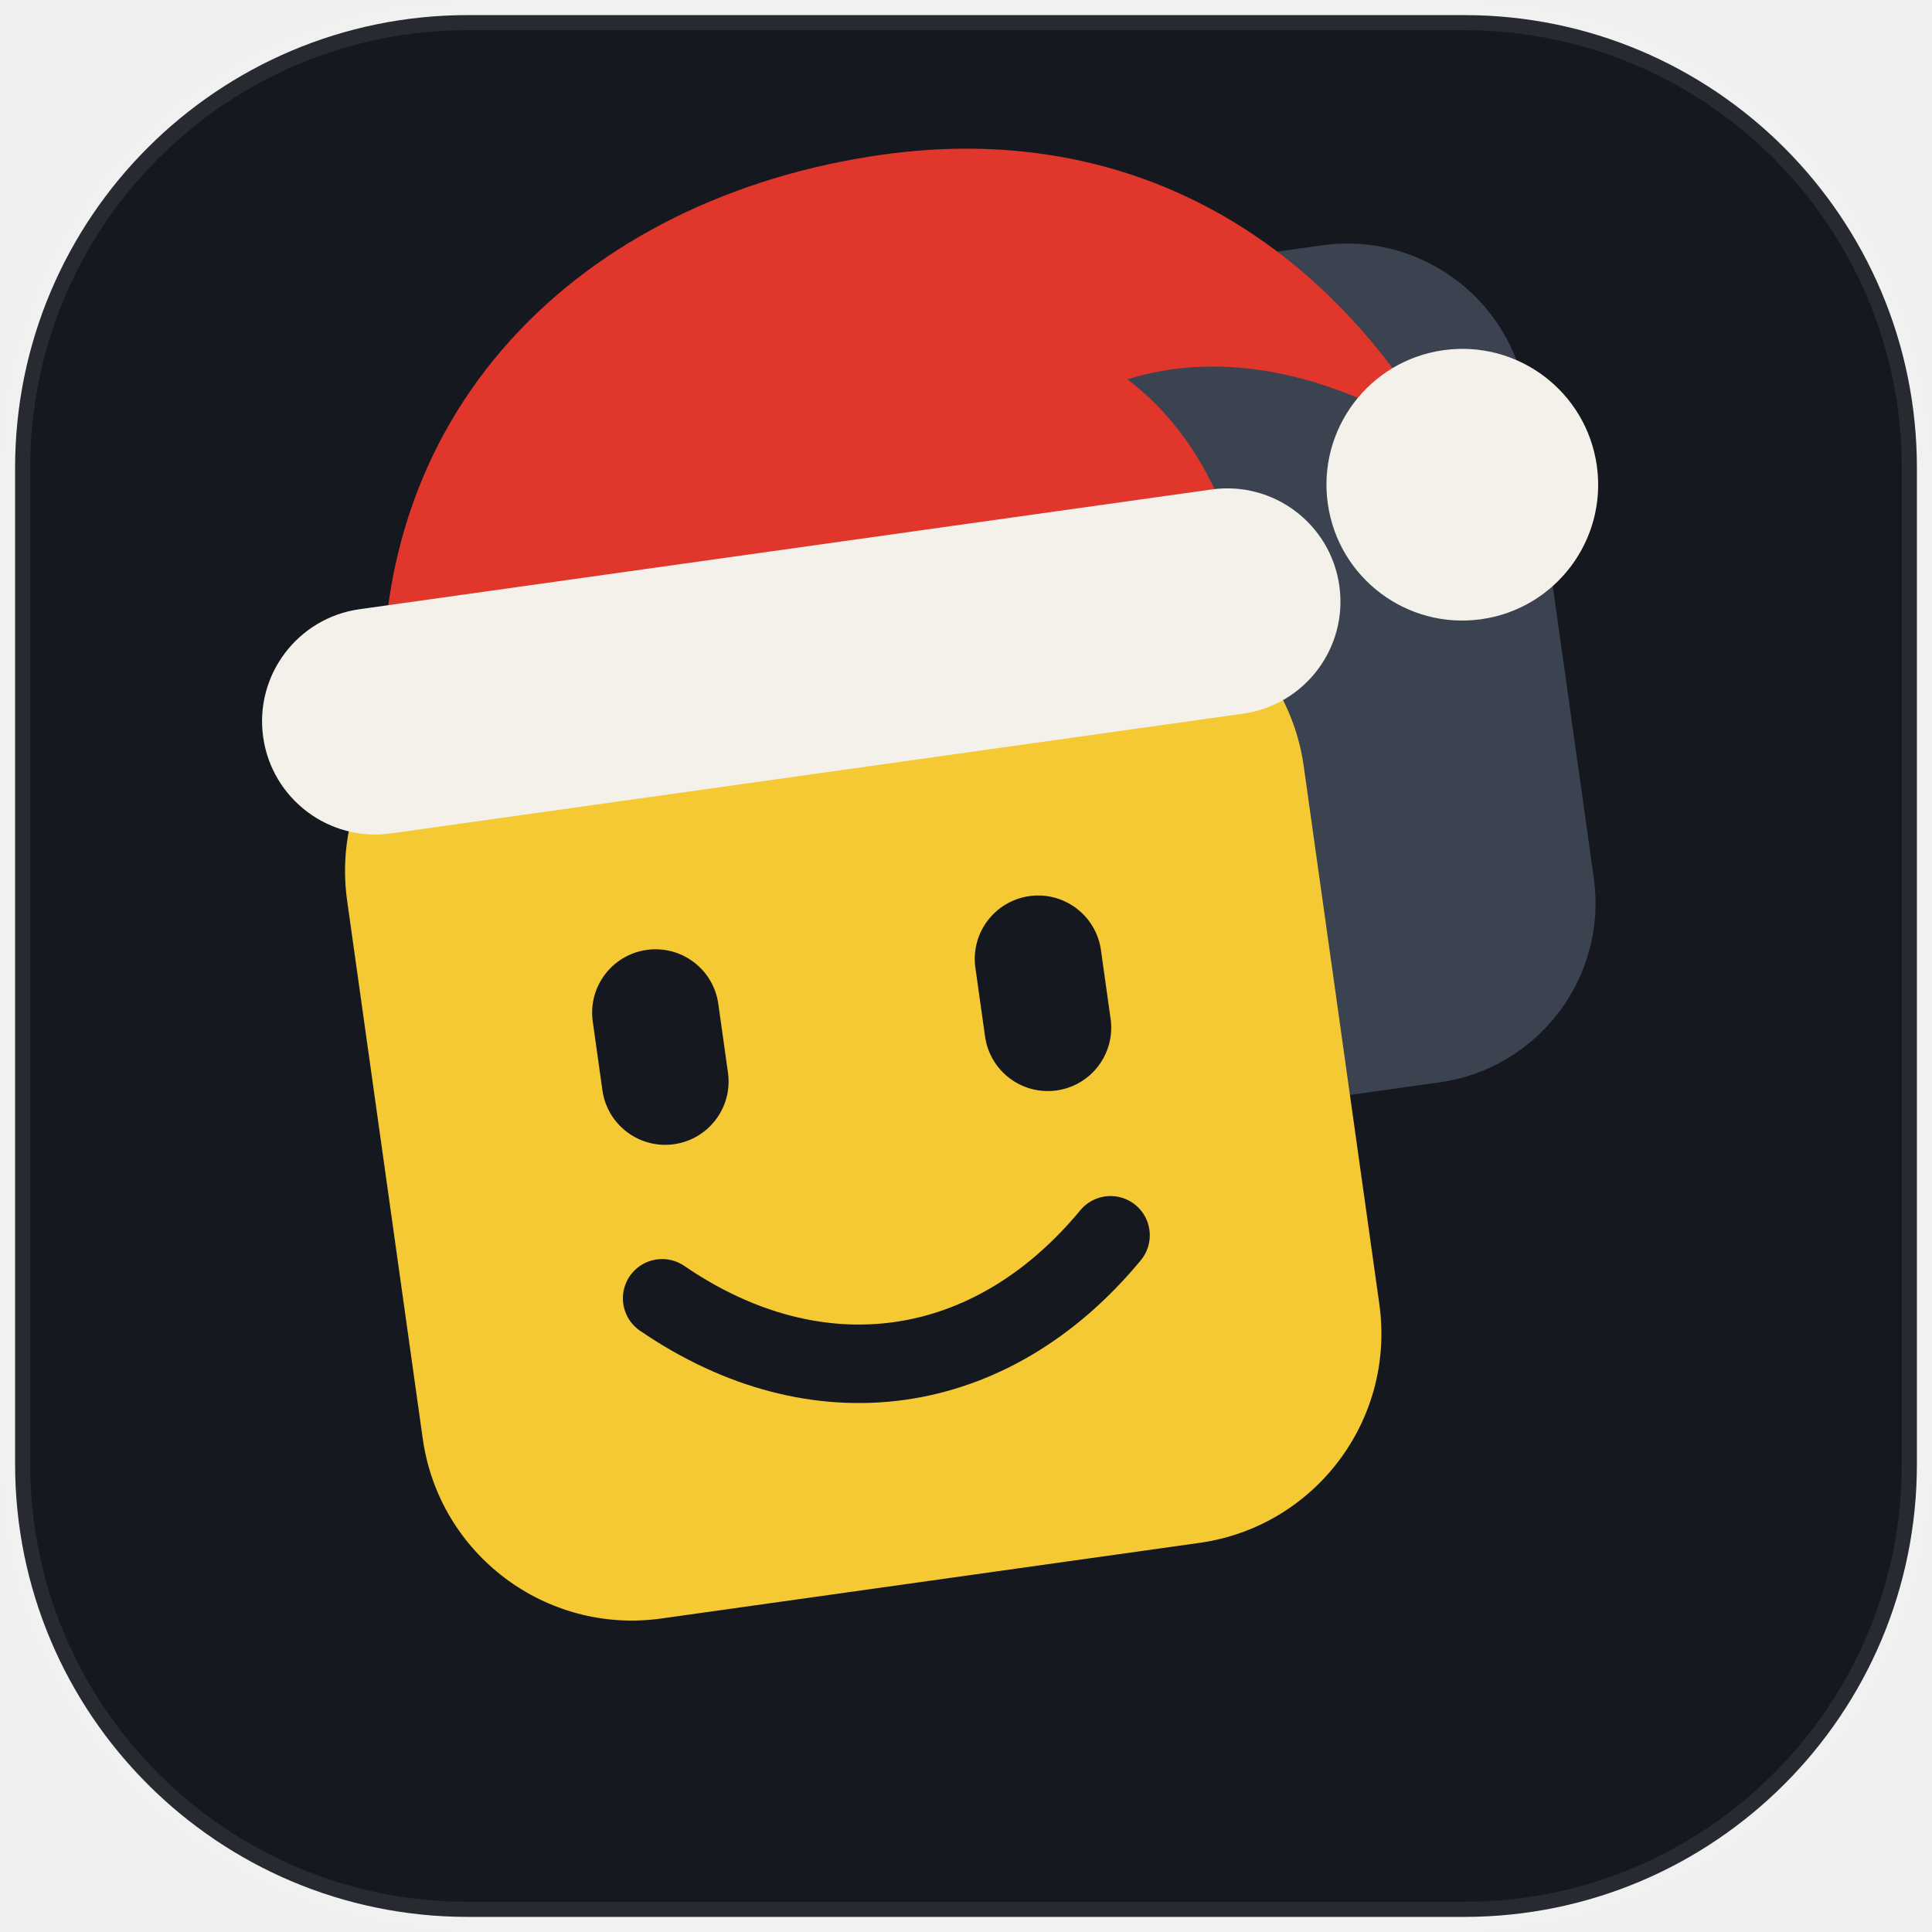
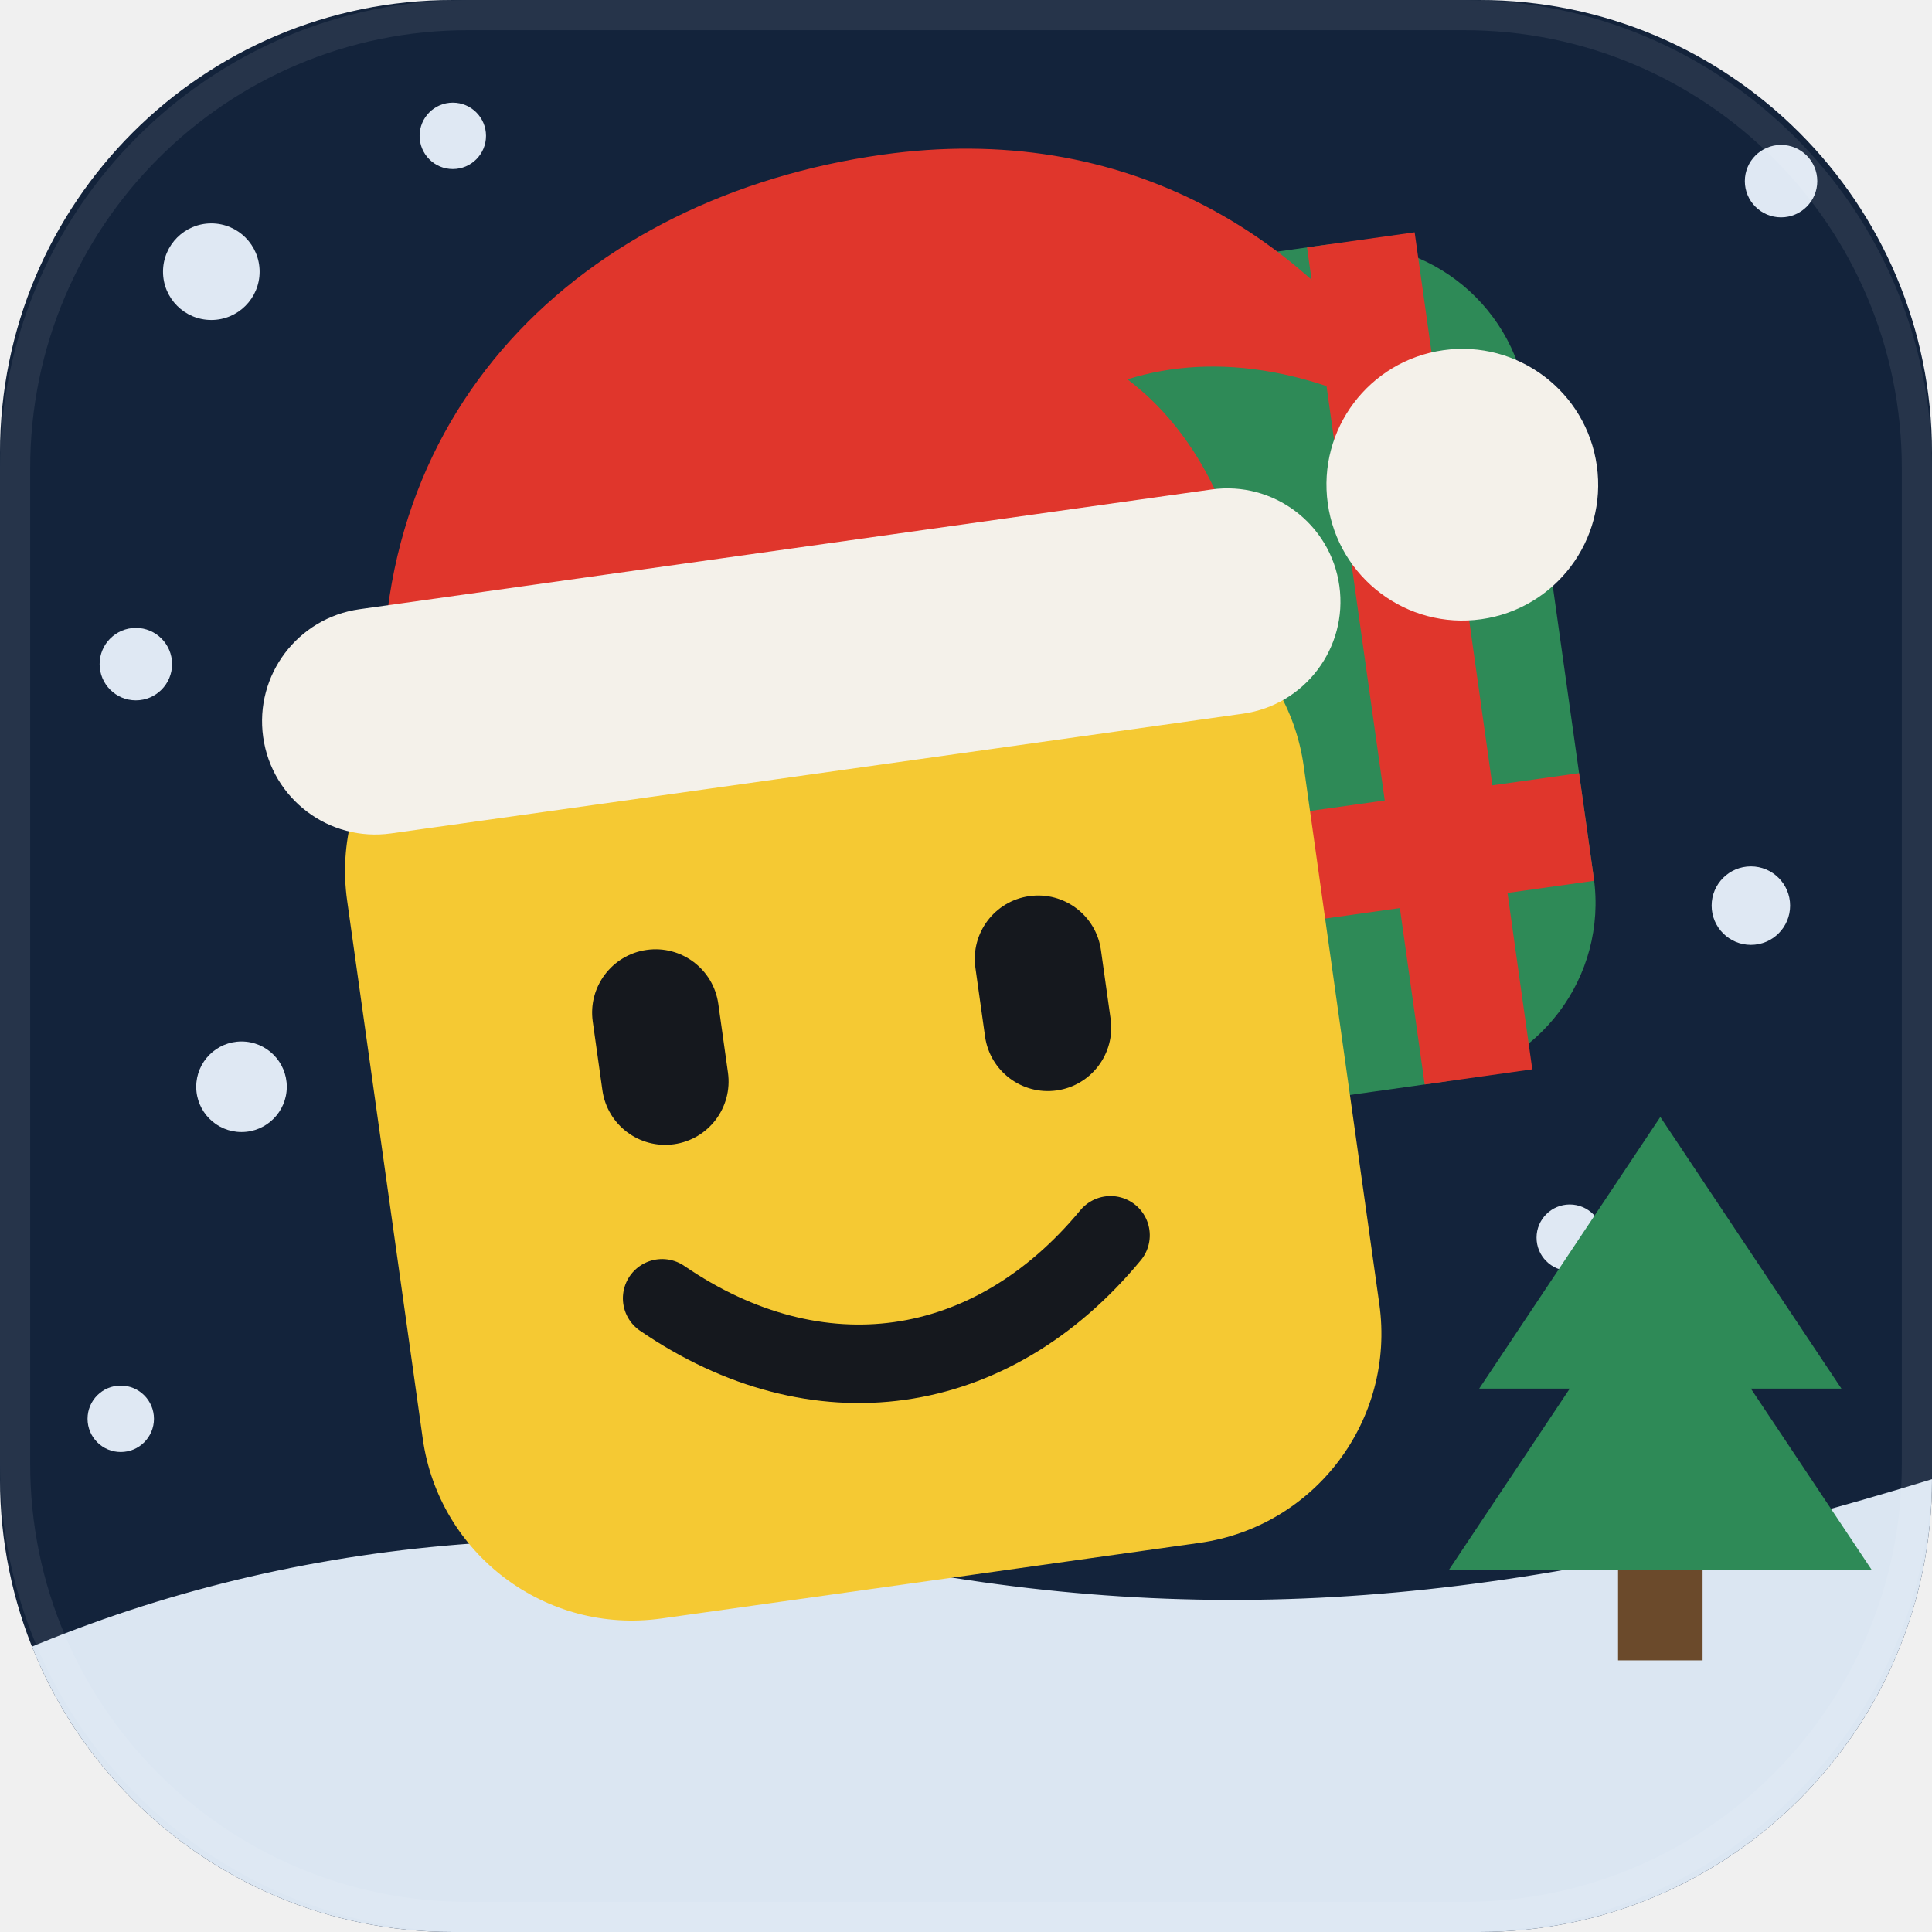
<svg xmlns="http://www.w3.org/2000/svg" viewBox="0 0 64 64">
-   <rect x=".5" y=".5" width="63" height="63" rx="15" fill="#15181e" stroke="#fff" stroke-opacity=".08" />
+   <clipPath id="tile">
+     <rect width="64" height="64" rx="15" />
+   </clipPath>
+   <g clip-path="url(#tile)">
+     <rect width="64" height="64" fill="#13233b" />
+     <g fill="#dfe8f3">
+       <circle cx="7" cy="9" r="1.6" />
+       <circle cx="15" cy="4.5" r="1.1" />
+       <circle cx="4.5" cy="22" r="1.2" />
+       <circle cx="8" cy="36" r="1.5" />
+       <circle cx="58" cy="30" r="1.3" />
+       <circle cx="59" cy="6" r="1.2" />
+       <circle cx="52" cy="41" r="1.1" />
+       <circle cx="4" cy="47" r="1.1" />
+     </g>
+     <path d="M0 55c9-4 19-5 30-3s21 1 34-3v15H0z" fill="#dbe6f2" />
+     <path d="M55 37l6 9h-3l4 6h-14l4-6h-3z" fill="#2e8a57" />
+     <rect x="53.6" y="52" width="2.8" height="3" fill="#6b4a2b" />
+   </g>
+   <rect x=".5" y=".5" width="63" height="63" rx="15" fill="none" stroke="#fff" stroke-opacity=".08" />
  <g transform="rotate(-8 32 32)">
-     <rect x="25" y="10" width="28" height="28" rx="6" fill="#3b4250" />
+     <rect x="25" y="10" width="28" height="28" rx="6" fill="#2e8a57" />
+     <rect x="46.5" y="10" width="3.6" height="28" fill="#e0362c" />
+     <rect x="25" y="28.5" width="28" height="3.6" fill="#e0362c" />
    <rect x="12" y="20" width="32" height="32" rx="7" fill="#f5c933" />
    <rect x="19.5" y="30" width="4.2" height="6.5" rx="2.1" fill="#15181e" />
    <rect x="32.3" y="30" width="4.2" height="6.5" rx="2.1" fill="#15181e" />
    <path d="M20.5 41.5c4.6 4.2 10.4 4.2 15 0" fill="none" stroke="#15181e" stroke-width="2.6" stroke-linecap="round" />
    <path d="M14 22C14.5 11 23 5 33 5c8 0 14 4.5 17 12c-3.5-3-7-4-10-3.5c2 2 3 5 3 8.5z" fill="#e0362c" />
    <rect x="10" y="17.5" width="36" height="7.5" rx="3.75" fill="#f4f1ea" />
    <circle cx="50.5" cy="18.5" r="4.5" fill="#f4f1ea" />
  </g>
</svg>
